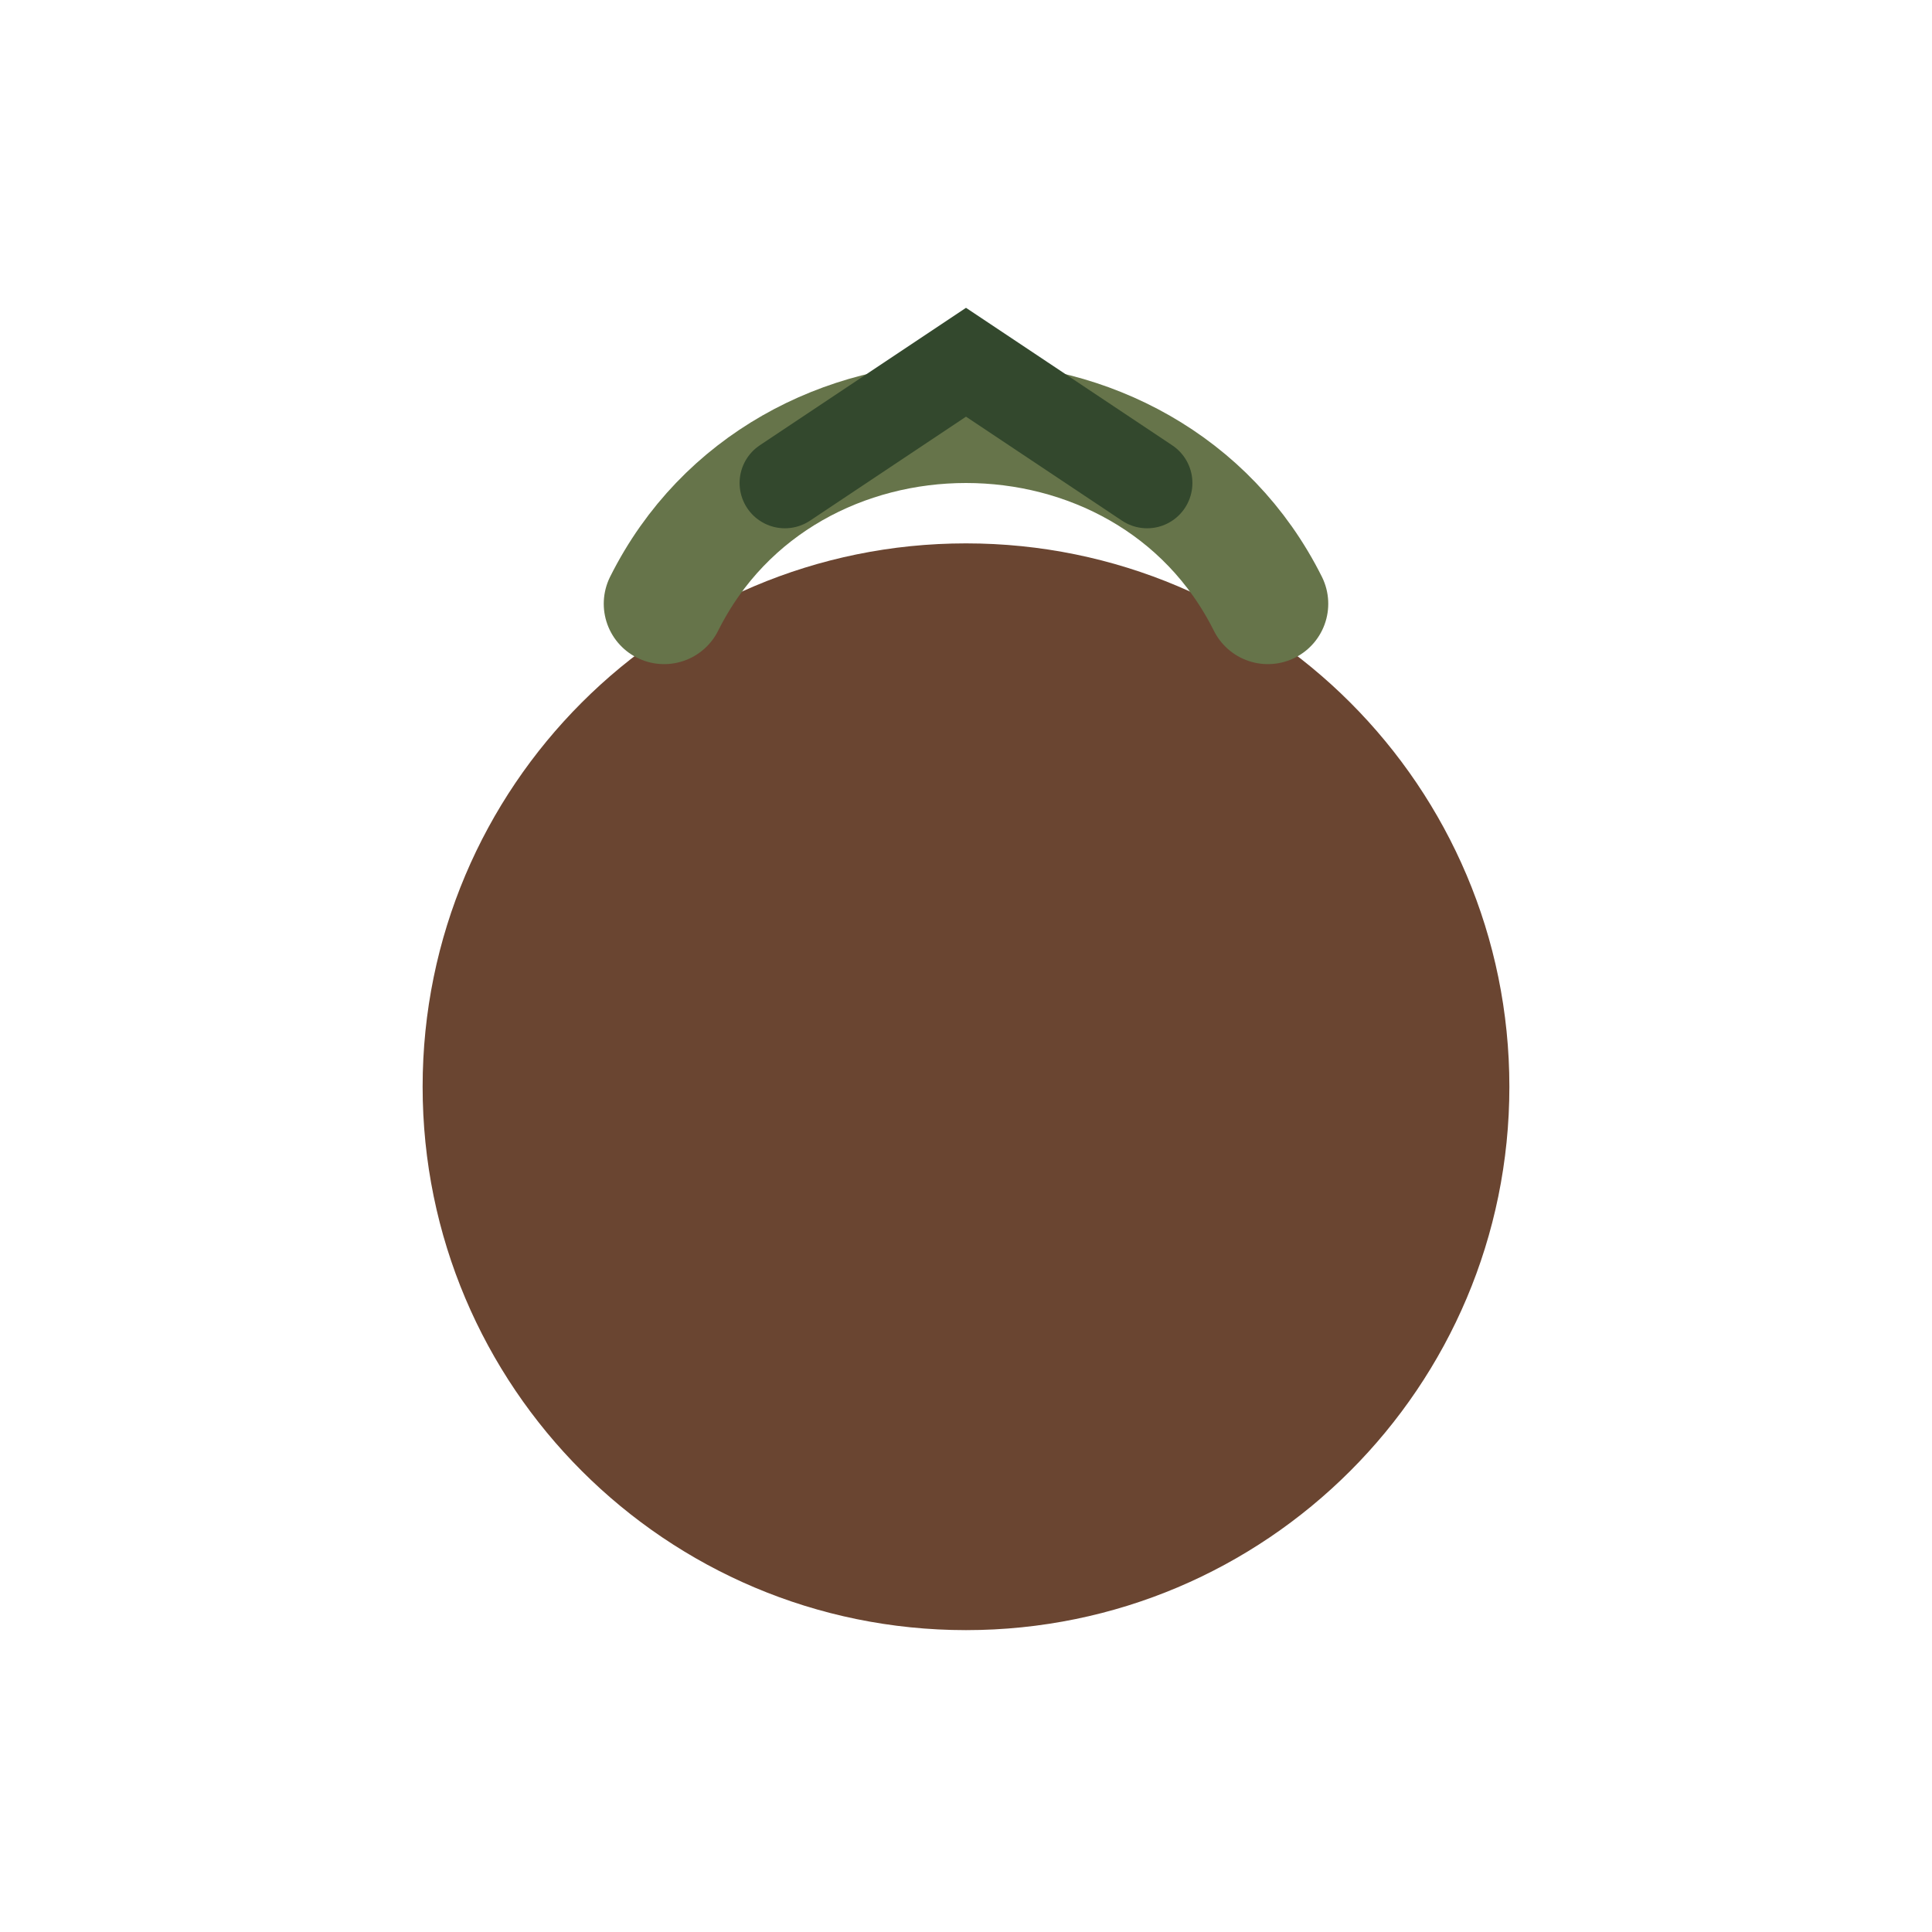
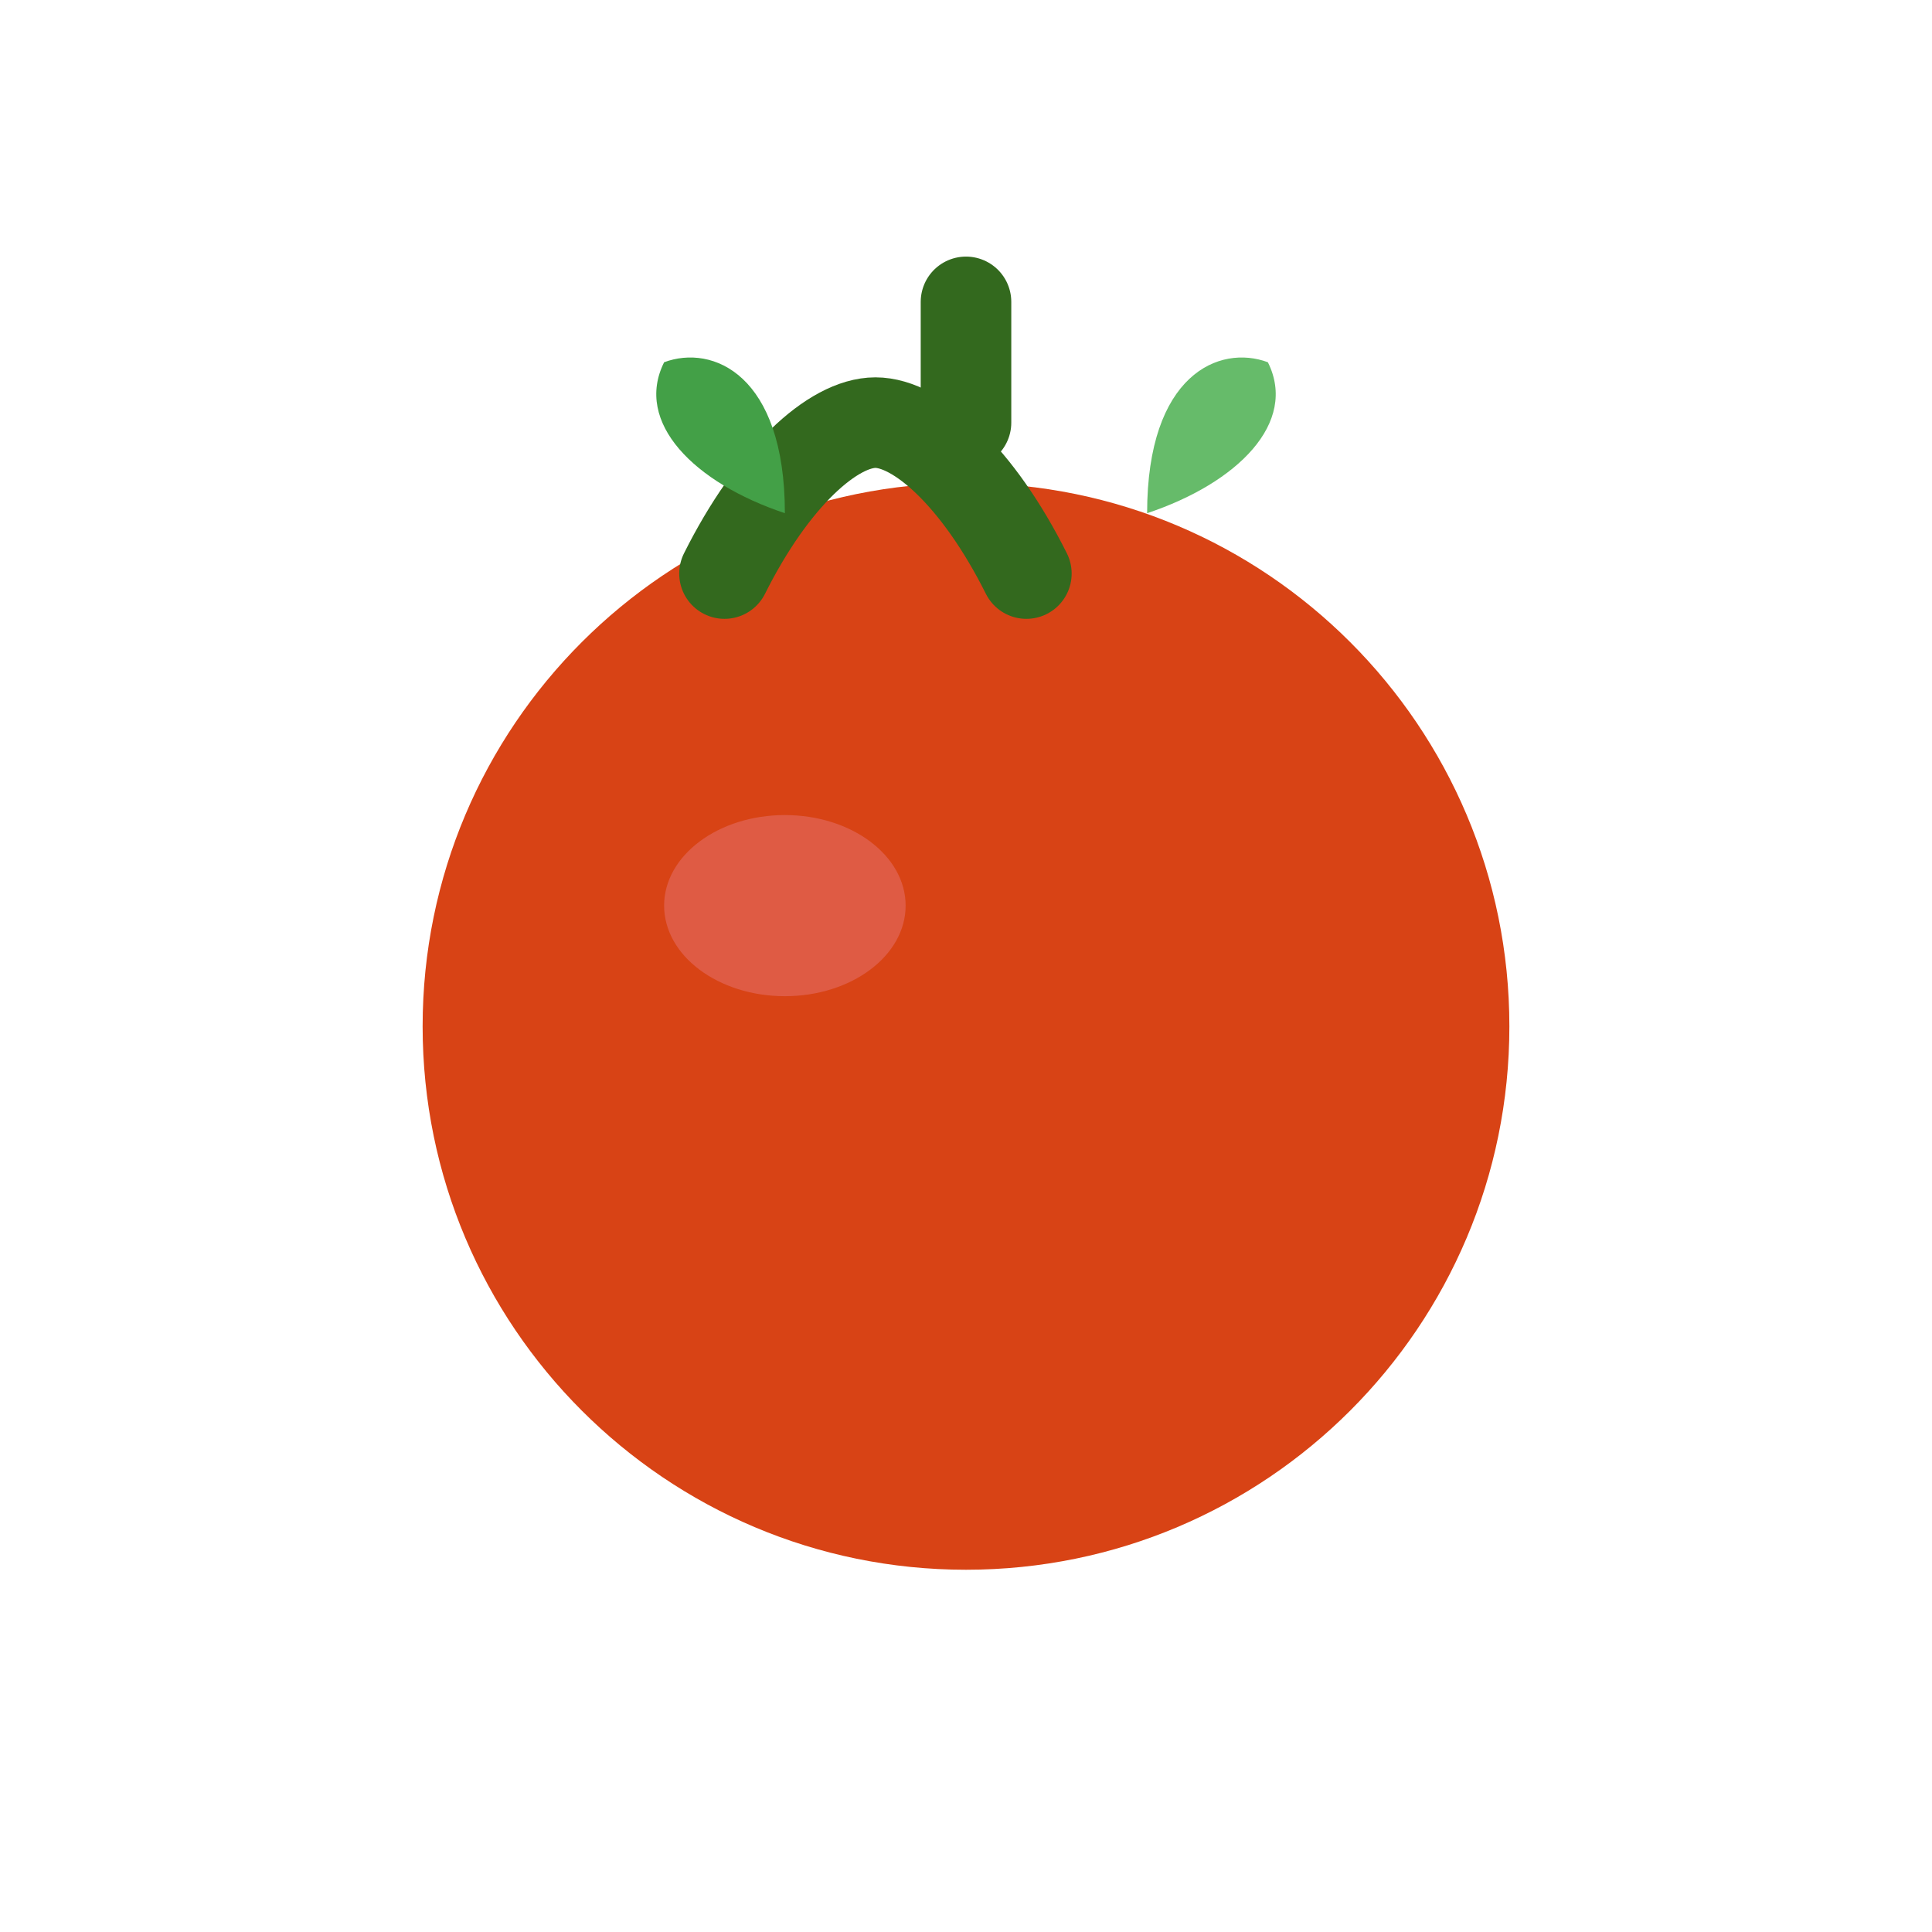
<svg xmlns="http://www.w3.org/2000/svg" viewBox="0 0 32 32" fill="none">
-   <circle cx="16" cy="18" r="9" fill="#6a4531" />
-   <path d="M11 10c1-2 3-3 5-3s4 1 5 3" stroke="#66744a" stroke-width="2" stroke-linecap="round" />
-   <path d="M13 8l3-2 3 2" stroke="#33482d" stroke-width="1.5" stroke-linecap="round" />
+   <circle cx="16" cy="17" r="9" fill="#D84315" />
+   <path d="M12 9.5c.8-1.6 1.8-2.5 2.5-2.5s1.7.9 2.5 2.5" stroke="#33691E" stroke-width="1.5" stroke-linecap="round" />
+   <path d="M16 7V5" stroke="#33691E" stroke-width="1.5" stroke-linecap="round" />
+   <path d="M13 8.5c-1.5-.5-2.5-1.5-2-2.5.8-.3 2 .2 2 2.5Z" fill="#43A047" />
+   <path d="M19 8.5c1.5-.5 2.5-1.5 2-2.5-.8-.3-2 .2-2 2.5Z" fill="#66BB6A" />
+   <ellipse cx="13" cy="15" rx="2" ry="1.5" fill="#E57373" opacity="0.5" />
</svg>
